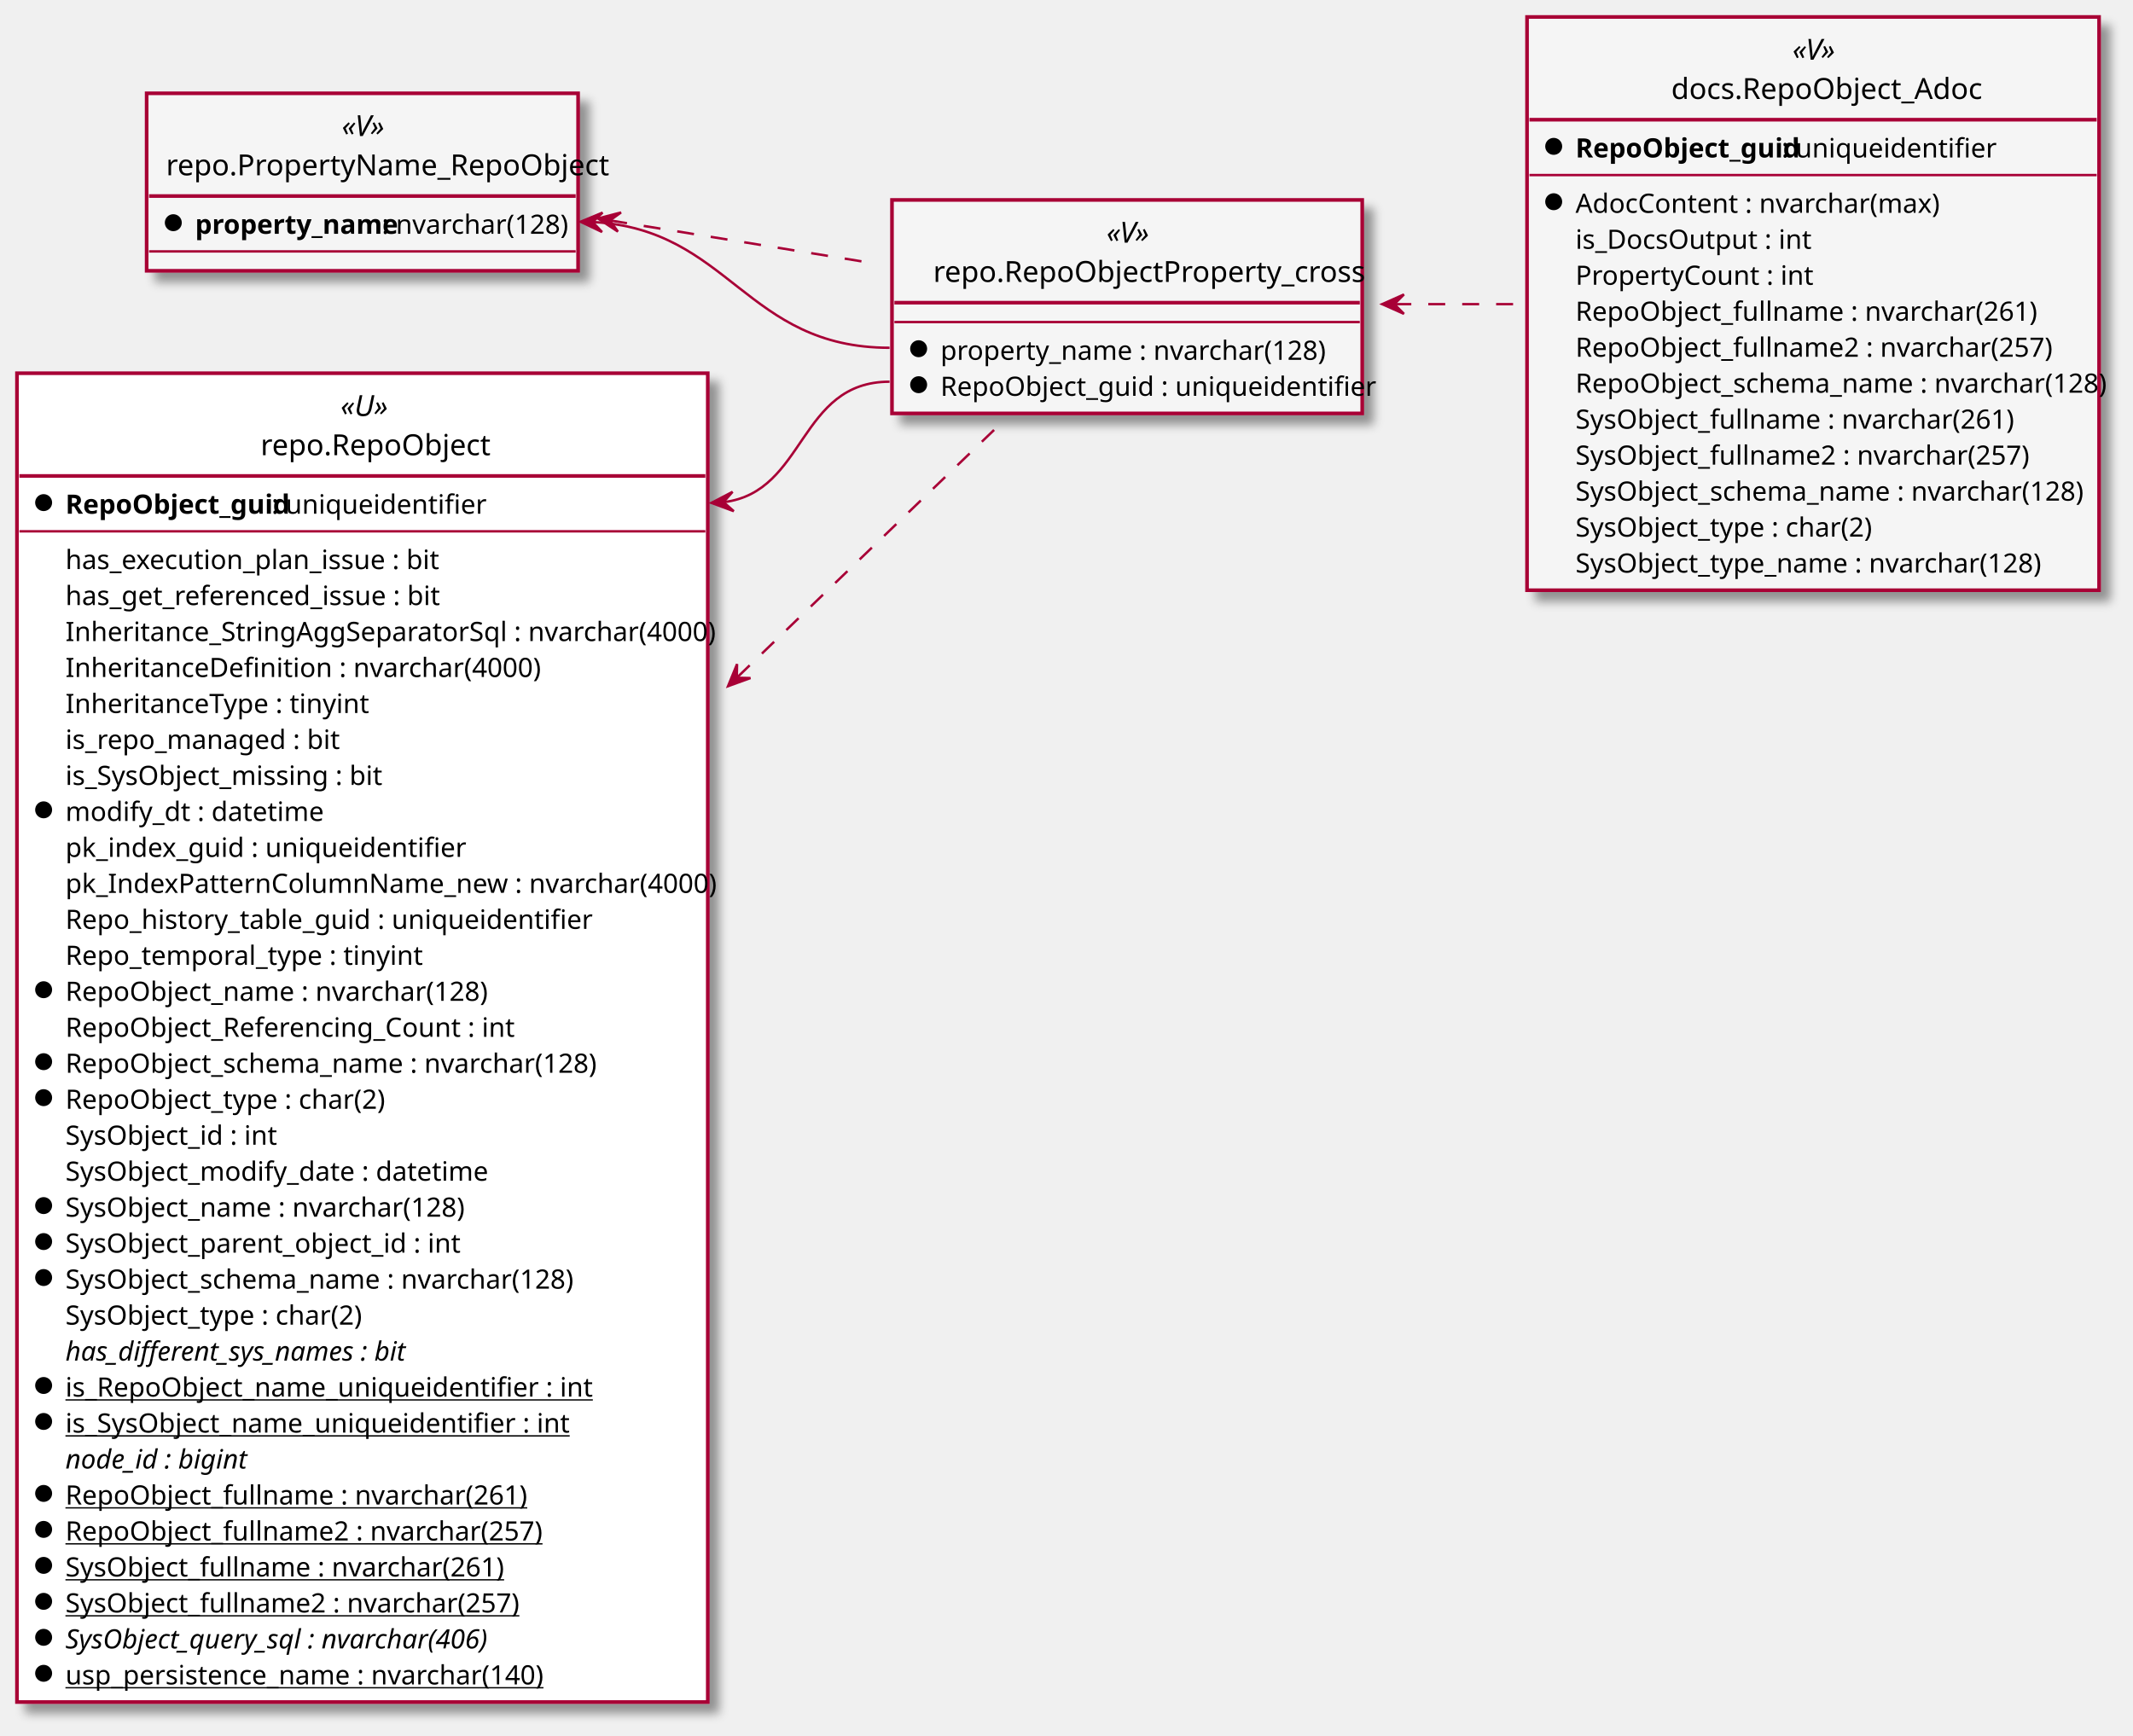
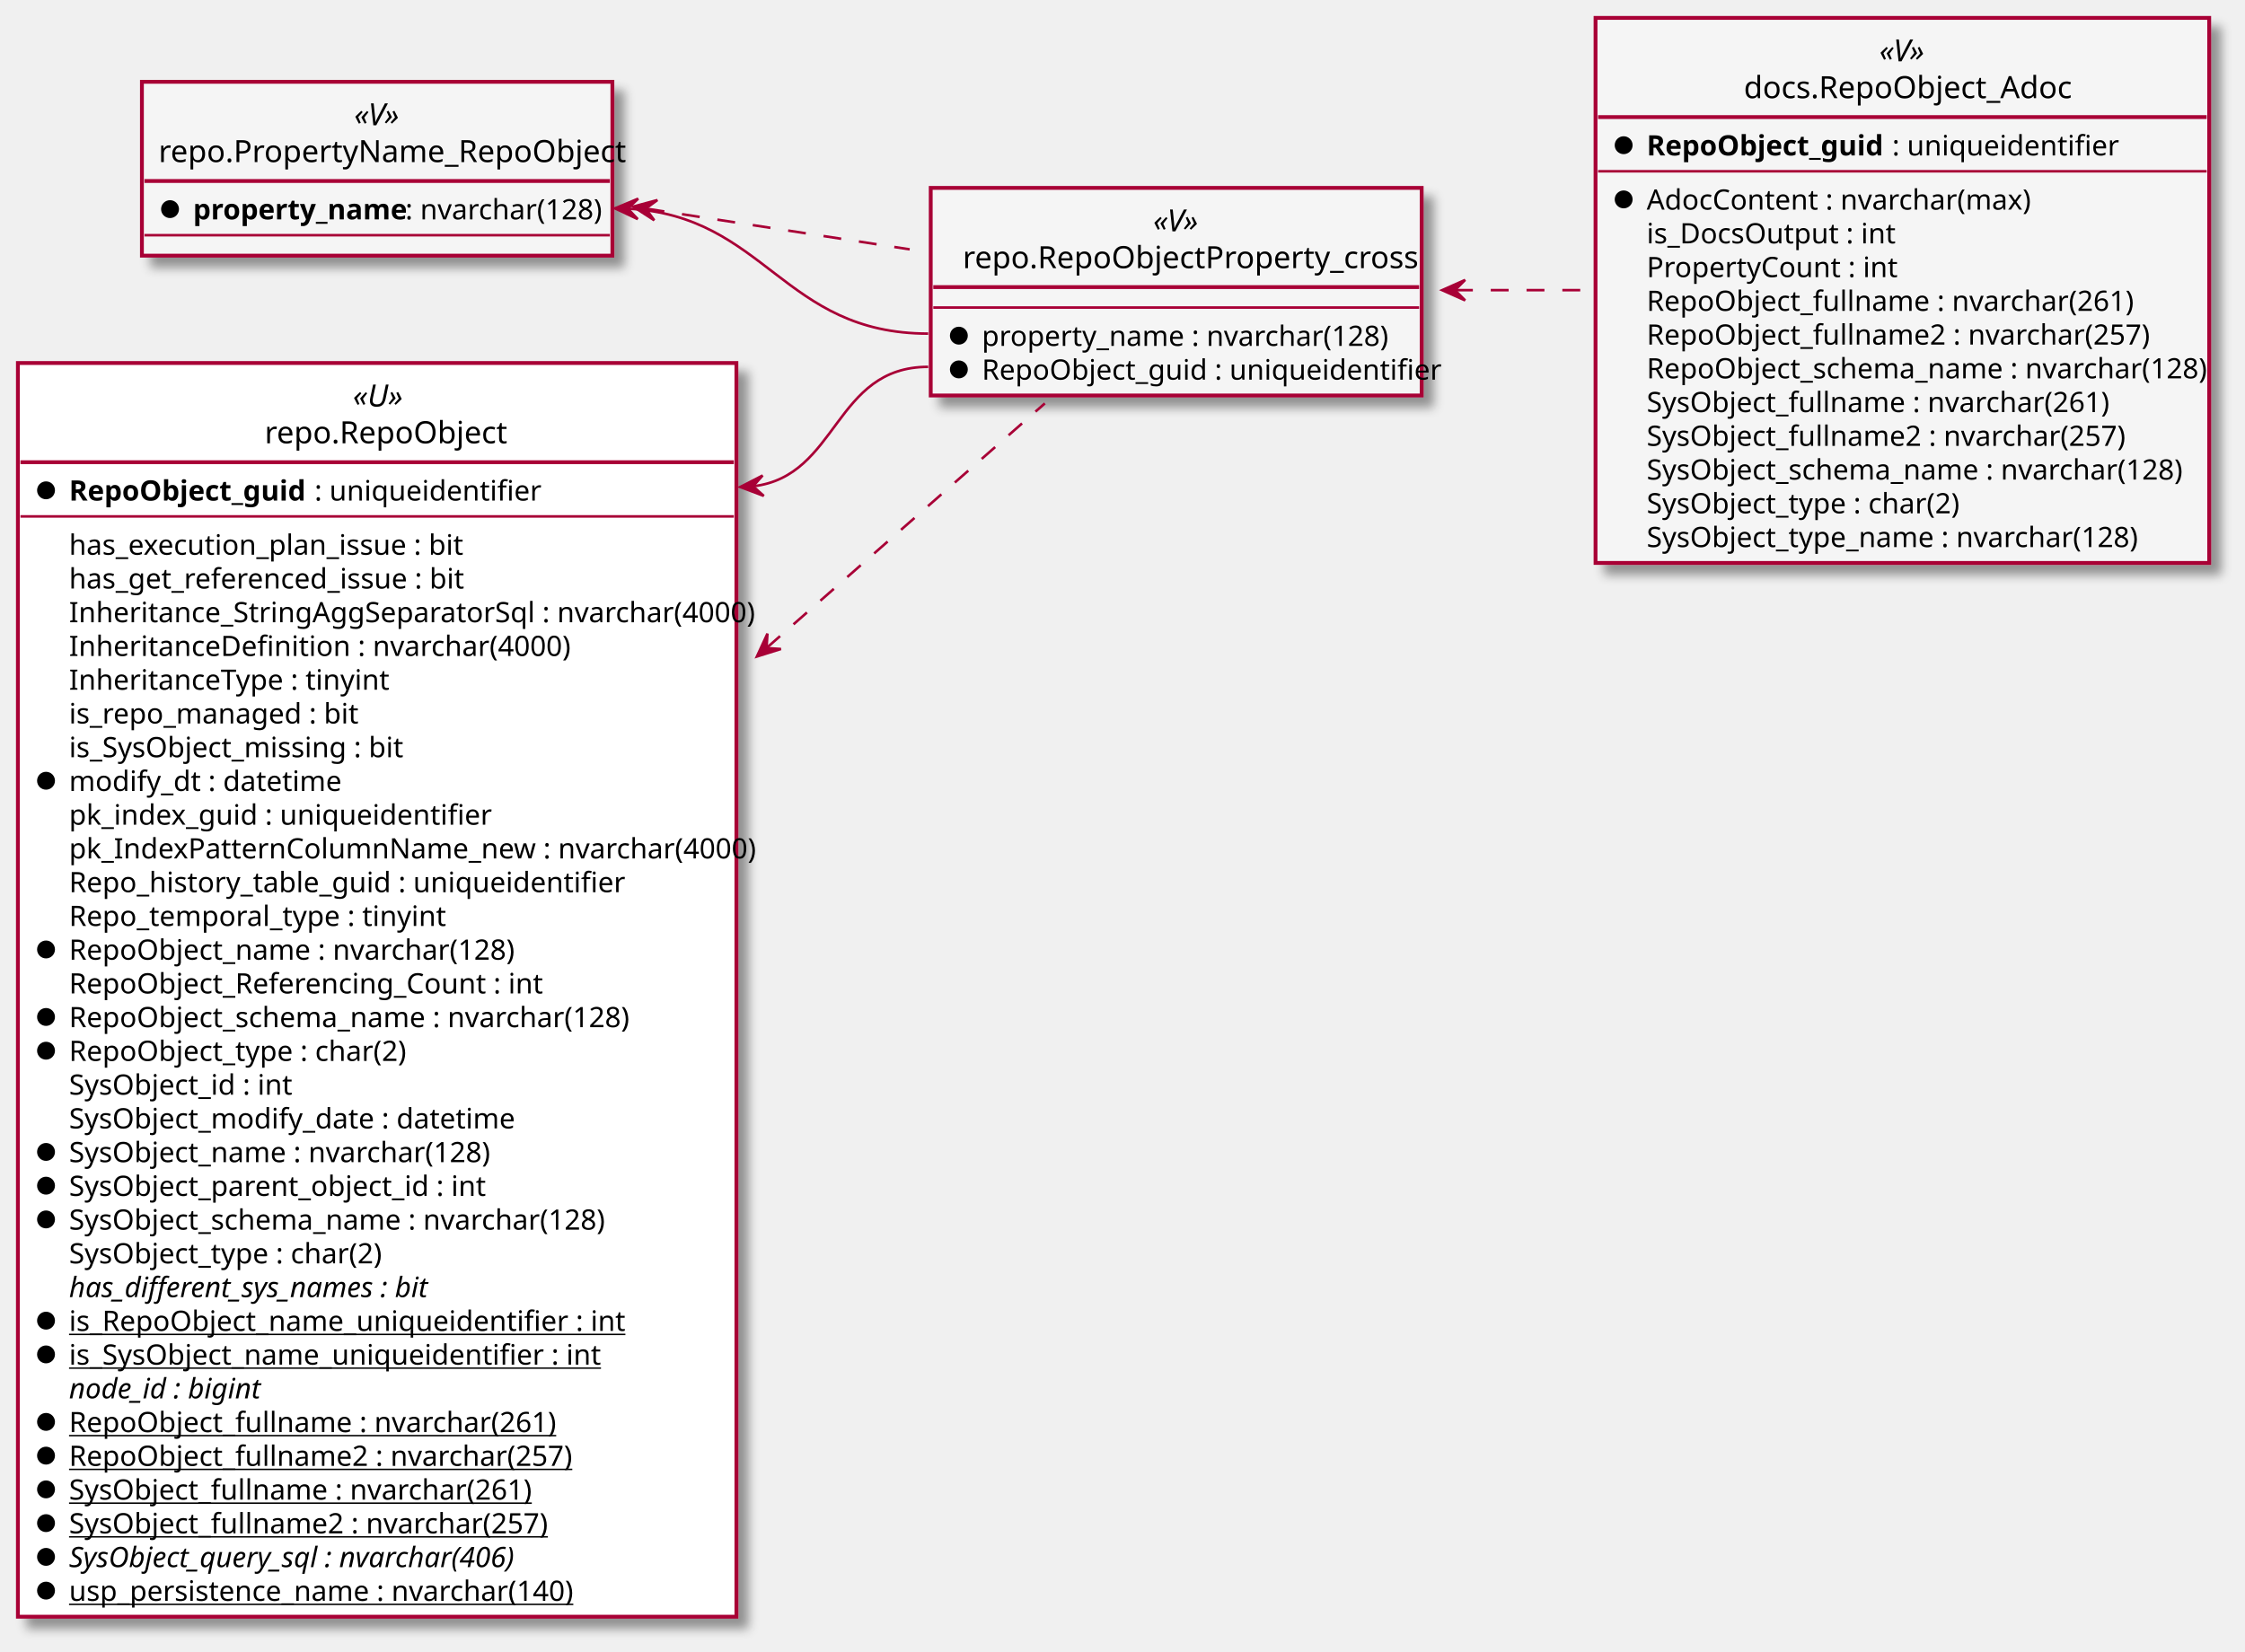
- <svg xmlns="http://www.w3.org/2000/svg" contentScriptType="application/ecmascript" contentStyleType="text/css" height="716px" preserveAspectRatio="none" style="width:880px;height:716px;" version="1.1" viewBox="0 0 880 716" width="880px" zoomAndPan="magnify">
+ <svg xmlns="http://www.w3.org/2000/svg" contentScriptType="application/ecmascript" contentStyleType="text/css" height="646px" preserveAspectRatio="none" style="width:878px;height:646px;" version="1.1" viewBox="0 0 878 646" width="878px" zoomAndPan="magnify">
  <defs>
    <filter height="300%" id="f18o5p7hhx2emr" width="300%" x="-1" y="-1">
      <feGaussianBlur result="blurOut" stdDeviation="2.0" />
      <feColorMatrix in="blurOut" result="blurOut2" type="matrix" values="0 0 0 0 0 0 0 0 0 0 0 0 0 0 0 0 0 0 .4 0" />
      <feOffset dx="4.0" dy="4.0" in="blurOut2" result="blurOut3" />
      <feBlend in="SourceGraphic" in2="blurOut3" mode="normal" />
    </filter>
  </defs>
  <g>
-     <rect codeLine="26" fill="#F5F5F5" filter="url(#f18o5p7hhx2emr)" height="236.539" id="docs.RepoObject_Adoc" style="stroke:#A80036;stroke-width:1.5;" width="236" x="630" y="7" />
-     <text fill="#000000" font-family="sans-serif" font-size="12" font-style="italic" lengthAdjust="spacing" textLength="17" x="739.5" y="24.633">«V»</text>
-     <text fill="#000000" font-family="sans-serif" font-size="12" lengthAdjust="spacing" textLength="117" x="689.5" y="40.828">docs.RepoObject_Adoc</text>
-     <line style="stroke:#A80036;stroke-width:1.5;" x1="631" x2="865" y1="49.391" y2="49.391" />
-     <ellipse cx="641" cy="60.391" fill="#000000" rx="3" ry="3" style="stroke:#000000;stroke-width:1.0;" />
-     <text fill="#000000" font-family="sans-serif" font-size="11" font-weight="bold" lengthAdjust="spacing" textLength="82" x="650" y="64.971">RepoObject_guid</text>
-     <text fill="#000000" font-family="sans-serif" font-size="11" lengthAdjust="spacing" textLength="83" x="735" y="64.971">: uniqueidentifier</text>
-     <line style="stroke:#A80036;stroke-width:1.0;" x1="631" x2="865" y1="72.236" y2="72.236" />
-     <ellipse cx="641" cy="83.236" fill="#000000" rx="3" ry="3" style="stroke:#000000;stroke-width:1.0;" />
-     <text fill="#000000" font-family="sans-serif" font-size="11" lengthAdjust="spacing" textLength="139" x="650" y="87.816">AdocContent : nvarchar(max)</text>
-     <text fill="#000000" font-family="sans-serif" font-size="11" lengthAdjust="spacing" textLength="94" x="650" y="102.662">is_DocsOutput : int</text>
-     <text fill="#000000" font-family="sans-serif" font-size="11" lengthAdjust="spacing" textLength="92" x="650" y="117.508">PropertyCount : int</text>
-     <text fill="#000000" font-family="sans-serif" font-size="11" lengthAdjust="spacing" textLength="181" x="650" y="132.353">RepoObject_fullname : nvarchar(261)</text>
-     <text fill="#000000" font-family="sans-serif" font-size="11" lengthAdjust="spacing" textLength="188" x="650" y="147.199">RepoObject_fullname2 : nvarchar(257)</text>
-     <text fill="#000000" font-family="sans-serif" font-size="11" lengthAdjust="spacing" textLength="210" x="650" y="162.045">RepoObject_schema_name : nvarchar(128)</text>
-     <text fill="#000000" font-family="sans-serif" font-size="11" lengthAdjust="spacing" textLength="174" x="650" y="176.891">SysObject_fullname : nvarchar(261)</text>
-     <text fill="#000000" font-family="sans-serif" font-size="11" lengthAdjust="spacing" textLength="181" x="650" y="191.736">SysObject_fullname2 : nvarchar(257)</text>
-     <text fill="#000000" font-family="sans-serif" font-size="11" lengthAdjust="spacing" textLength="203" x="650" y="206.582">SysObject_schema_name : nvarchar(128)</text>
-     <text fill="#000000" font-family="sans-serif" font-size="11" lengthAdjust="spacing" textLength="118" x="650" y="221.428">SysObject_type : char(2)</text>
-     <text fill="#000000" font-family="sans-serif" font-size="11" lengthAdjust="spacing" textLength="186" x="650" y="236.273">SysObject_type_name : nvarchar(128)</text>
-     <rect codeLine="42" fill="#F5F5F5" filter="url(#f18o5p7hhx2emr)" height="73.236" id="repo.PropertyName_RepoObject" style="stroke:#A80036;stroke-width:1.5;" width="178" x="60.5" y="38.5" />
-     <text fill="#000000" font-family="sans-serif" font-size="12" font-style="italic" lengthAdjust="spacing" textLength="17" x="141" y="56.133">«V»</text>
-     <text fill="#000000" font-family="sans-serif" font-size="12" lengthAdjust="spacing" textLength="162" x="68.5" y="72.328">repo.PropertyName_RepoObject</text>
-     <line style="stroke:#A80036;stroke-width:1.5;" x1="61.5" x2="237.5" y1="80.891" y2="80.891" />
-     <ellipse cx="71.5" cy="91.891" fill="#000000" rx="3" ry="3" style="stroke:#000000;stroke-width:1.0;" />
-     <text fill="#000000" font-family="sans-serif" font-size="11" font-weight="bold" lengthAdjust="spacing" textLength="74" x="80.5" y="96.471">property_name</text>
-     <text fill="#000000" font-family="sans-serif" font-size="11" lengthAdjust="spacing" textLength="75" x="157.5" y="96.471">: nvarchar(128)</text>
-     <line style="stroke:#A80036;stroke-width:1.0;" x1="61.5" x2="237.5" y1="103.736" y2="103.736" />
-     <rect codeLine="47" fill="#FFFFFF" filter="url(#f18o5p7hhx2emr)" height="548.299" id="repo.RepoObject" style="stroke:#A80036;stroke-width:1.5;" width="285" x="7" y="154" />
-     <text fill="#000000" font-family="sans-serif" font-size="12" font-style="italic" lengthAdjust="spacing" textLength="18" x="140.5" y="171.633">«U»</text>
-     <text fill="#000000" font-family="sans-serif" font-size="12" lengthAdjust="spacing" textLength="84" x="107.5" y="187.828">repo.RepoObject</text>
-     <line style="stroke:#A80036;stroke-width:1.5;" x1="8" x2="291" y1="196.391" y2="196.391" />
-     <ellipse cx="18" cy="207.391" fill="#000000" rx="3" ry="3" style="stroke:#000000;stroke-width:1.0;" />
-     <text fill="#000000" font-family="sans-serif" font-size="11" font-weight="bold" lengthAdjust="spacing" textLength="82" x="27" y="211.971">RepoObject_guid</text>
-     <text fill="#000000" font-family="sans-serif" font-size="11" lengthAdjust="spacing" textLength="83" x="112" y="211.971">: uniqueidentifier</text>
-     <line style="stroke:#A80036;stroke-width:1.0;" x1="8" x2="291" y1="219.236" y2="219.236" />
-     <text fill="#000000" font-family="sans-serif" font-size="11" lengthAdjust="spacing" textLength="153" x="27" y="234.816">has_execution_plan_issue : bit</text>
-     <text fill="#000000" font-family="sans-serif" font-size="11" lengthAdjust="spacing" textLength="153" x="27" y="249.662">has_get_referenced_issue : bit</text>
-     <text fill="#000000" font-family="sans-serif" font-size="11" lengthAdjust="spacing" textLength="259" x="27" y="264.508">Inheritance_StringAggSeparatorSql : nvarchar(4000)</text>
-     <text fill="#000000" font-family="sans-serif" font-size="11" lengthAdjust="spacing" textLength="187" x="27" y="279.353">InheritanceDefinition : nvarchar(4000)</text>
-     <text fill="#000000" font-family="sans-serif" font-size="11" lengthAdjust="spacing" textLength="118" x="27" y="294.199">InheritanceType : tinyint</text>
-     <text fill="#000000" font-family="sans-serif" font-size="11" lengthAdjust="spacing" textLength="110" x="27" y="309.045">is_repo_managed : bit</text>
-     <text fill="#000000" font-family="sans-serif" font-size="11" lengthAdjust="spacing" textLength="130" x="27" y="323.891">is_SysObject_missing : bit</text>
-     <ellipse cx="18" cy="334.156" fill="#000000" rx="3" ry="3" style="stroke:#000000;stroke-width:1.0;" />
-     <text fill="#000000" font-family="sans-serif" font-size="11" lengthAdjust="spacing" textLength="101" x="27" y="338.736">modify_dt : datetime</text>
-     <text fill="#000000" font-family="sans-serif" font-size="11" lengthAdjust="spacing" textLength="157" x="27" y="353.582">pk_index_guid : uniqueidentifier</text>
-     <text fill="#000000" font-family="sans-serif" font-size="11" lengthAdjust="spacing" textLength="255" x="27" y="368.428">pk_IndexPatternColumnName_new : nvarchar(4000)</text>
-     <text fill="#000000" font-family="sans-serif" font-size="11" lengthAdjust="spacing" textLength="209" x="27" y="383.273">Repo_history_table_guid : uniqueidentifier</text>
-     <text fill="#000000" font-family="sans-serif" font-size="11" lengthAdjust="spacing" textLength="142" x="27" y="398.119">Repo_temporal_type : tinyint</text>
-     <ellipse cx="18" cy="408.385" fill="#000000" rx="3" ry="3" style="stroke:#000000;stroke-width:1.0;" />
-     <text fill="#000000" font-family="sans-serif" font-size="11" lengthAdjust="spacing" textLength="166" x="27" y="412.965">RepoObject_name : nvarchar(128)</text>
-     <text fill="#000000" font-family="sans-serif" font-size="11" lengthAdjust="spacing" textLength="176" x="27" y="427.81">RepoObject_Referencing_Count : int</text>
-     <ellipse cx="18" cy="438.076" fill="#000000" rx="3" ry="3" style="stroke:#000000;stroke-width:1.0;" />
-     <text fill="#000000" font-family="sans-serif" font-size="11" lengthAdjust="spacing" textLength="210" x="27" y="442.656">RepoObject_schema_name : nvarchar(128)</text>
-     <ellipse cx="18" cy="452.922" fill="#000000" rx="3" ry="3" style="stroke:#000000;stroke-width:1.0;" />
-     <text fill="#000000" font-family="sans-serif" font-size="11" lengthAdjust="spacing" textLength="125" x="27" y="457.502">RepoObject_type : char(2)</text>
-     <text fill="#000000" font-family="sans-serif" font-size="11" lengthAdjust="spacing" textLength="85" x="27" y="472.348">SysObject_id : int</text>
-     <text fill="#000000" font-family="sans-serif" font-size="11" lengthAdjust="spacing" textLength="167" x="27" y="487.193">SysObject_modify_date : datetime</text>
-     <ellipse cx="18" cy="497.459" fill="#000000" rx="3" ry="3" style="stroke:#000000;stroke-width:1.0;" />
-     <text fill="#000000" font-family="sans-serif" font-size="11" lengthAdjust="spacing" textLength="159" x="27" y="502.039">SysObject_name : nvarchar(128)</text>
-     <ellipse cx="18" cy="512.305" fill="#000000" rx="3" ry="3" style="stroke:#000000;stroke-width:1.0;" />
-     <text fill="#000000" font-family="sans-serif" font-size="11" lengthAdjust="spacing" textLength="158" x="27" y="516.885">SysObject_parent_object_id : int</text>
-     <ellipse cx="18" cy="527.15" fill="#000000" rx="3" ry="3" style="stroke:#000000;stroke-width:1.0;" />
-     <text fill="#000000" font-family="sans-serif" font-size="11" lengthAdjust="spacing" textLength="203" x="27" y="531.731">SysObject_schema_name : nvarchar(128)</text>
-     <text fill="#000000" font-family="sans-serif" font-size="11" lengthAdjust="spacing" textLength="118" x="27" y="546.576">SysObject_type : char(2)</text>
-     <text fill="#000000" font-family="sans-serif" font-size="11" font-style="italic" lengthAdjust="spacing" textLength="149" x="27" y="561.422">has_different_sys_names : bit</text>
-     <ellipse cx="18" cy="571.688" fill="#000000" rx="3" ry="3" style="stroke:#000000;stroke-width:1.0;" />
-     <text fill="#000000" font-family="sans-serif" font-size="11" lengthAdjust="spacing" text-decoration="underline" textLength="208" x="27" y="576.268">is_RepoObject_name_uniqueidentifier : int</text>
-     <ellipse cx="18" cy="586.533" fill="#000000" rx="3" ry="3" style="stroke:#000000;stroke-width:1.0;" />
-     <text fill="#000000" font-family="sans-serif" font-size="11" lengthAdjust="spacing" text-decoration="underline" textLength="201" x="27" y="591.113">is_SysObject_name_uniqueidentifier : int</text>
-     <text fill="#000000" font-family="sans-serif" font-size="11" font-style="italic" lengthAdjust="spacing" textLength="76" x="27" y="605.959">node_id : bigint</text>
-     <ellipse cx="18" cy="616.225" fill="#000000" rx="3" ry="3" style="stroke:#000000;stroke-width:1.0;" />
-     <text fill="#000000" font-family="sans-serif" font-size="11" lengthAdjust="spacing" text-decoration="underline" textLength="181" x="27" y="620.805">RepoObject_fullname : nvarchar(261)</text>
-     <ellipse cx="18" cy="631.07" fill="#000000" rx="3" ry="3" style="stroke:#000000;stroke-width:1.0;" />
-     <text fill="#000000" font-family="sans-serif" font-size="11" lengthAdjust="spacing" text-decoration="underline" textLength="188" x="27" y="635.65">RepoObject_fullname2 : nvarchar(257)</text>
-     <ellipse cx="18" cy="645.916" fill="#000000" rx="3" ry="3" style="stroke:#000000;stroke-width:1.0;" />
-     <text fill="#000000" font-family="sans-serif" font-size="11" lengthAdjust="spacing" text-decoration="underline" textLength="174" x="27" y="650.496">SysObject_fullname : nvarchar(261)</text>
-     <ellipse cx="18" cy="660.762" fill="#000000" rx="3" ry="3" style="stroke:#000000;stroke-width:1.0;" />
-     <text fill="#000000" font-family="sans-serif" font-size="11" lengthAdjust="spacing" text-decoration="underline" textLength="181" x="27" y="665.342">SysObject_fullname2 : nvarchar(257)</text>
-     <ellipse cx="18" cy="675.607" fill="#000000" rx="3" ry="3" style="stroke:#000000;stroke-width:1.0;" />
-     <text fill="#000000" font-family="sans-serif" font-size="11" font-style="italic" lengthAdjust="spacing" textLength="180" x="27" y="680.188">SysObject_query_sql : nvarchar(406)</text>
-     <ellipse cx="18" cy="690.453" fill="#000000" rx="3" ry="3" style="stroke:#000000;stroke-width:1.0;" />
-     <text fill="#000000" font-family="sans-serif" font-size="11" lengthAdjust="spacing" text-decoration="underline" textLength="193" x="27" y="695.033">usp_persistence_name : nvarchar(140)</text>
-     <rect codeLine="84" fill="#F5F5F5" filter="url(#f18o5p7hhx2emr)" height="88.082" id="repo.RepoObjectProperty_cross" style="stroke:#A80036;stroke-width:1.5;" width="194" x="368" y="82.5" />
-     <text fill="#000000" font-family="sans-serif" font-size="12" font-style="italic" lengthAdjust="spacing" textLength="17" x="456.5" y="100.133">«V»</text>
-     <text fill="#000000" font-family="sans-serif" font-size="12" lengthAdjust="spacing" textLength="160" x="385" y="116.328">repo.RepoObjectProperty_cross</text>
-     <line style="stroke:#A80036;stroke-width:1.5;" x1="369" x2="561" y1="124.891" y2="124.891" />
-     <line style="stroke:#A80036;stroke-width:1.0;" x1="369" x2="561" y1="132.891" y2="132.891" />
-     <ellipse cx="379" cy="143.891" fill="#000000" rx="3" ry="3" style="stroke:#000000;stroke-width:1.0;" />
-     <text fill="#000000" font-family="sans-serif" font-size="11" lengthAdjust="spacing" textLength="152" x="388" y="148.471">property_name : nvarchar(128)</text>
-     <ellipse cx="379" cy="158.736" fill="#000000" rx="3" ry="3" style="stroke:#000000;stroke-width:1.0;" />
-     <text fill="#000000" font-family="sans-serif" font-size="11" lengthAdjust="spacing" textLength="168" x="388" y="163.316">RepoObject_guid : uniqueidentifier</text>
-     <path codeLine="90" d="M251.76,90.97 C286.32,96.6 325.02,102.89 359.81,108.55 " fill="none" id="repo.PropertyName_RepoObject-backto-repo.RepoObjectProperty_cross" style="stroke:#A80036;stroke-width:1.0;stroke-dasharray:7.0,7.0;" />
-     <polygon fill="#A80036" points="246.69,90.15,254.92,95.56,251.624,90.963,256.221,87.666,246.69,90.15" style="stroke:#A80036;stroke-width:1.0;" />
-     <path codeLine="93" d="M244.74,91.63 C301.05,94.5 307.59,143.5 367,143.5 " fill="none" id="repo.PropertyName_RepoObject-backto-repo.RepoObjectProperty_cross-1" style="stroke:#A80036;stroke-width:1.0;" />
-     <polygon fill="#A80036" points="239.5,91.5,248.394,95.731,244.498,91.629,248.6,87.733,239.5,91.5" style="stroke:#A80036;stroke-width:1.0;" />
-     <path codeLine="91" d="M304.25,279.39 C344.38,240.73 384.78,201.81 414.91,172.79 " fill="none" id="repo.RepoObject-backto-repo.RepoObjectProperty_cross" style="stroke:#A80036;stroke-width:1.0;stroke-dasharray:7.0,7.0;" />
-     <polygon fill="#A80036" points="300.36,283.13,309.622,279.781,303.966,279.666,304.08,274.011,300.36,283.13" style="stroke:#A80036;stroke-width:1.0;" />
-     <path codeLine="94" d="M298.77,207.18 C332.59,202.92 329.34,157.5 367,157.5 " fill="none" id="repo.RepoObject-backto-repo.RepoObjectProperty_cross-1" style="stroke:#A80036;stroke-width:1.0;" />
-     <polygon fill="#A80036" points="293.5,207.5,302.734,210.926,298.49,207.185,302.231,202.942,293.5,207.5" style="stroke:#A80036;stroke-width:1.0;" />
-     <path codeLine="92" d="M575.25,125.5 C593.1,125.5 611.65,125.5 629.68,125.5 " fill="none" id="repo.RepoObjectProperty_cross-backto-docs.RepoObject_Adoc" style="stroke:#A80036;stroke-width:1.0;stroke-dasharray:7.0,7.0;" />
-     <polygon fill="#A80036" points="570.23,125.5,579.23,129.5,575.23,125.5,579.23,121.5,570.23,125.5" style="stroke:#A80036;stroke-width:1.0;" />
+     <rect codeLine="26" fill="#F5F5F5" filter="url(#f18o5p7hhx2emr)" height="213.199" id="docs.RepoObject_Adoc" style="stroke:#A80036;stroke-width:1.5;" width="240" x="624" y="7" />
+     <text fill="#000000" font-family="sans-serif" font-size="12" font-style="italic" lengthAdjust="spacing" textLength="18" x="735" y="24">«V»</text>
+     <text fill="#000000" font-family="sans-serif" font-size="12" lengthAdjust="spacing" textLength="124" x="682" y="38.4">docs.RepoObject_Adoc</text>
+     <line style="stroke:#A80036;stroke-width:1.5;" x1="625" x2="863" y1="45.8" y2="45.8" />
+     <ellipse cx="635" cy="56.8" fill="#000000" rx="3" ry="3" style="stroke:#000000;stroke-width:1.0;" />
+     <text fill="#000000" font-family="sans-serif" font-size="11" font-weight="bold" lengthAdjust="spacing" textLength="93" x="644" y="60.8">RepoObject_guid</text>
+     <text fill="#000000" font-family="sans-serif" font-size="11" lengthAdjust="spacing" textLength="78" x="740" y="60.8">: uniqueidentifier</text>
+     <line style="stroke:#A80036;stroke-width:1.0;" x1="625" x2="863" y1="67" y2="67" />
+     <ellipse cx="635" cy="78" fill="#000000" rx="3" ry="3" style="stroke:#000000;stroke-width:1.0;" />
+     <text fill="#000000" font-family="sans-serif" font-size="11" lengthAdjust="spacing" textLength="143" x="644" y="82">AdocContent : nvarchar(max)</text>
+     <text fill="#000000" font-family="sans-serif" font-size="11" lengthAdjust="spacing" textLength="91" x="644" y="95.2">is_DocsOutput : int</text>
+     <text fill="#000000" font-family="sans-serif" font-size="11" lengthAdjust="spacing" textLength="90" x="644" y="108.4">PropertyCount : int</text>
+     <text fill="#000000" font-family="sans-serif" font-size="11" lengthAdjust="spacing" textLength="183" x="644" y="121.6">RepoObject_fullname : nvarchar(261)</text>
+     <text fill="#000000" font-family="sans-serif" font-size="11" lengthAdjust="spacing" textLength="189" x="644" y="134.8">RepoObject_fullname2 : nvarchar(257)</text>
+     <text fill="#000000" font-family="sans-serif" font-size="11" lengthAdjust="spacing" textLength="214" x="644" y="148">RepoObject_schema_name : nvarchar(128)</text>
+     <text fill="#000000" font-family="sans-serif" font-size="11" lengthAdjust="spacing" textLength="174" x="644" y="161.199">SysObject_fullname : nvarchar(261)</text>
+     <text fill="#000000" font-family="sans-serif" font-size="11" lengthAdjust="spacing" textLength="180" x="644" y="174.399">SysObject_fullname2 : nvarchar(257)</text>
+     <text fill="#000000" font-family="sans-serif" font-size="11" lengthAdjust="spacing" textLength="205" x="644" y="187.599">SysObject_schema_name : nvarchar(128)</text>
+     <text fill="#000000" font-family="sans-serif" font-size="11" lengthAdjust="spacing" textLength="121" x="644" y="200.799">SysObject_type : char(2)</text>
+     <text fill="#000000" font-family="sans-serif" font-size="11" lengthAdjust="spacing" textLength="187" x="644" y="213.999">SysObject_type_name : nvarchar(128)</text>
+     <rect codeLine="42" fill="#F5F5F5" filter="url(#f18o5p7hhx2emr)" height="68" id="repo.PropertyName_RepoObject" style="stroke:#A80036;stroke-width:1.5;" width="184" x="55.5" y="32" />
+     <text fill="#000000" font-family="sans-serif" font-size="12" font-style="italic" lengthAdjust="spacing" textLength="18" x="138.5" y="49">«V»</text>
+     <text fill="#000000" font-family="sans-serif" font-size="12" lengthAdjust="spacing" textLength="171" x="62" y="63.4">repo.PropertyName_RepoObject</text>
+     <line style="stroke:#A80036;stroke-width:1.5;" x1="56.5" x2="238.5" y1="70.8" y2="70.8" />
+     <ellipse cx="66.5" cy="81.8" fill="#000000" rx="3" ry="3" style="stroke:#000000;stroke-width:1.0;" />
+     <text fill="#000000" font-family="sans-serif" font-size="11" font-weight="bold" lengthAdjust="spacing" textLength="80" x="75.5" y="85.8">property_name</text>
+     <text fill="#000000" font-family="sans-serif" font-size="11" lengthAdjust="spacing" textLength="75" x="158.5" y="85.8">: nvarchar(128)</text>
+     <line style="stroke:#A80036;stroke-width:1.0;" x1="56.5" x2="238.5" y1="92" y2="92" />
+     <rect codeLine="47" fill="#FFFFFF" filter="url(#f18o5p7hhx2emr)" height="490.397" id="repo.RepoObject" style="stroke:#A80036;stroke-width:1.5;" width="281" x="7" y="142" />
+     <text fill="#000000" font-family="sans-serif" font-size="12" font-style="italic" lengthAdjust="spacing" textLength="19" x="138" y="159">«U»</text>
+     <text fill="#000000" font-family="sans-serif" font-size="12" lengthAdjust="spacing" textLength="88" x="103.5" y="173.4">repo.RepoObject</text>
+     <line style="stroke:#A80036;stroke-width:1.5;" x1="8" x2="287" y1="180.8" y2="180.8" />
+     <ellipse cx="18" cy="191.8" fill="#000000" rx="3" ry="3" style="stroke:#000000;stroke-width:1.0;" />
+     <text fill="#000000" font-family="sans-serif" font-size="11" font-weight="bold" lengthAdjust="spacing" textLength="93" x="27" y="195.8">RepoObject_guid</text>
+     <text fill="#000000" font-family="sans-serif" font-size="11" lengthAdjust="spacing" textLength="78" x="123" y="195.8">: uniqueidentifier</text>
+     <line style="stroke:#A80036;stroke-width:1.0;" x1="8" x2="287" y1="202" y2="202" />
+     <text fill="#000000" font-family="sans-serif" font-size="11" lengthAdjust="spacing" textLength="145" x="27" y="217">has_execution_plan_issue : bit</text>
+     <text fill="#000000" font-family="sans-serif" font-size="11" lengthAdjust="spacing" textLength="147" x="27" y="230.2">has_get_referenced_issue : bit</text>
+     <text fill="#000000" font-family="sans-serif" font-size="11" lengthAdjust="spacing" textLength="254" x="27" y="243.4">Inheritance_StringAggSeparatorSql : nvarchar(4000)</text>
+     <text fill="#000000" font-family="sans-serif" font-size="11" lengthAdjust="spacing" textLength="182" x="27" y="256.6">InheritanceDefinition : nvarchar(4000)</text>
+     <text fill="#000000" font-family="sans-serif" font-size="11" lengthAdjust="spacing" textLength="114" x="27" y="269.8">InheritanceType : tinyint</text>
+     <text fill="#000000" font-family="sans-serif" font-size="11" lengthAdjust="spacing" textLength="106" x="27" y="283">is_repo_managed : bit</text>
+     <text fill="#000000" font-family="sans-serif" font-size="11" lengthAdjust="spacing" textLength="124" x="27" y="296.199">is_SysObject_missing : bit</text>
+     <ellipse cx="18" cy="305.399" fill="#000000" rx="3" ry="3" style="stroke:#000000;stroke-width:1.0;" />
+     <text fill="#000000" font-family="sans-serif" font-size="11" lengthAdjust="spacing" textLength="96" x="27" y="309.399">modify_dt : datetime</text>
+     <text fill="#000000" font-family="sans-serif" font-size="11" lengthAdjust="spacing" textLength="150" x="27" y="322.599">pk_index_guid : uniqueidentifier</text>
+     <text fill="#000000" font-family="sans-serif" font-size="11" lengthAdjust="spacing" textLength="255" x="27" y="335.799">pk_IndexPatternColumnName_new : nvarchar(4000)</text>
+     <text fill="#000000" font-family="sans-serif" font-size="11" lengthAdjust="spacing" textLength="199" x="27" y="348.999">Repo_history_table_guid : uniqueidentifier</text>
+     <text fill="#000000" font-family="sans-serif" font-size="11" lengthAdjust="spacing" textLength="136" x="27" y="362.199">Repo_temporal_type : tinyint</text>
+     <ellipse cx="18" cy="371.399" fill="#000000" rx="3" ry="3" style="stroke:#000000;stroke-width:1.0;" />
+     <text fill="#000000" font-family="sans-serif" font-size="11" lengthAdjust="spacing" textLength="170" x="27" y="375.399">RepoObject_name : nvarchar(128)</text>
+     <text fill="#000000" font-family="sans-serif" font-size="11" lengthAdjust="spacing" textLength="179" x="27" y="388.599">RepoObject_Referencing_Count : int</text>
+     <ellipse cx="18" cy="397.799" fill="#000000" rx="3" ry="3" style="stroke:#000000;stroke-width:1.0;" />
+     <text fill="#000000" font-family="sans-serif" font-size="11" lengthAdjust="spacing" textLength="214" x="27" y="401.799">RepoObject_schema_name : nvarchar(128)</text>
+     <ellipse cx="18" cy="410.999" fill="#000000" rx="3" ry="3" style="stroke:#000000;stroke-width:1.0;" />
+     <text fill="#000000" font-family="sans-serif" font-size="11" lengthAdjust="spacing" textLength="130" x="27" y="414.998">RepoObject_type : char(2)</text>
+     <text fill="#000000" font-family="sans-serif" font-size="11" lengthAdjust="spacing" textLength="84" x="27" y="428.198">SysObject_id : int</text>
+     <text fill="#000000" font-family="sans-serif" font-size="11" lengthAdjust="spacing" textLength="164" x="27" y="441.398">SysObject_modify_date : datetime</text>
+     <ellipse cx="18" cy="450.598" fill="#000000" rx="3" ry="3" style="stroke:#000000;stroke-width:1.0;" />
+     <text fill="#000000" font-family="sans-serif" font-size="11" lengthAdjust="spacing" textLength="161" x="27" y="454.598">SysObject_name : nvarchar(128)</text>
+     <ellipse cx="18" cy="463.798" fill="#000000" rx="3" ry="3" style="stroke:#000000;stroke-width:1.0;" />
+     <text fill="#000000" font-family="sans-serif" font-size="11" lengthAdjust="spacing" textLength="157" x="27" y="467.798">SysObject_parent_object_id : int</text>
+     <ellipse cx="18" cy="476.998" fill="#000000" rx="3" ry="3" style="stroke:#000000;stroke-width:1.0;" />
+     <text fill="#000000" font-family="sans-serif" font-size="11" lengthAdjust="spacing" textLength="205" x="27" y="480.998">SysObject_schema_name : nvarchar(128)</text>
+     <text fill="#000000" font-family="sans-serif" font-size="11" lengthAdjust="spacing" textLength="121" x="27" y="494.198">SysObject_type : char(2)</text>
+     <text fill="#000000" font-family="sans-serif" font-size="11" font-style="italic" lengthAdjust="spacing" textLength="145" x="27" y="507.398">has_different_sys_names : bit</text>
+     <ellipse cx="18" cy="516.598" fill="#000000" rx="3" ry="3" style="stroke:#000000;stroke-width:1.0;" />
+     <text fill="#000000" font-family="sans-serif" font-size="11" lengthAdjust="spacing" text-decoration="underline" textLength="203" x="27" y="520.598">is_RepoObject_name_uniqueidentifier : int</text>
+     <ellipse cx="18" cy="529.798" fill="#000000" rx="3" ry="3" style="stroke:#000000;stroke-width:1.0;" />
+     <text fill="#000000" font-family="sans-serif" font-size="11" lengthAdjust="spacing" text-decoration="underline" textLength="194" x="27" y="533.798">is_SysObject_name_uniqueidentifier : int</text>
+     <text fill="#000000" font-family="sans-serif" font-size="11" font-style="italic" lengthAdjust="spacing" textLength="72" x="27" y="546.998">node_id : bigint</text>
+     <ellipse cx="18" cy="556.197" fill="#000000" rx="3" ry="3" style="stroke:#000000;stroke-width:1.0;" />
+     <text fill="#000000" font-family="sans-serif" font-size="11" lengthAdjust="spacing" text-decoration="underline" textLength="183" x="27" y="560.197">RepoObject_fullname : nvarchar(261)</text>
+     <ellipse cx="18" cy="569.397" fill="#000000" rx="3" ry="3" style="stroke:#000000;stroke-width:1.0;" />
+     <text fill="#000000" font-family="sans-serif" font-size="11" lengthAdjust="spacing" text-decoration="underline" textLength="189" x="27" y="573.397">RepoObject_fullname2 : nvarchar(257)</text>
+     <ellipse cx="18" cy="582.597" fill="#000000" rx="3" ry="3" style="stroke:#000000;stroke-width:1.0;" />
+     <text fill="#000000" font-family="sans-serif" font-size="11" lengthAdjust="spacing" text-decoration="underline" textLength="174" x="27" y="586.597">SysObject_fullname : nvarchar(261)</text>
+     <ellipse cx="18" cy="595.797" fill="#000000" rx="3" ry="3" style="stroke:#000000;stroke-width:1.0;" />
+     <text fill="#000000" font-family="sans-serif" font-size="11" lengthAdjust="spacing" text-decoration="underline" textLength="180" x="27" y="599.797">SysObject_fullname2 : nvarchar(257)</text>
+     <ellipse cx="18" cy="608.997" fill="#000000" rx="3" ry="3" style="stroke:#000000;stroke-width:1.0;" />
+     <text fill="#000000" font-family="sans-serif" font-size="11" font-style="italic" lengthAdjust="spacing" textLength="181" x="27" y="612.997">SysObject_query_sql : nvarchar(406)</text>
+     <ellipse cx="18" cy="622.197" fill="#000000" rx="3" ry="3" style="stroke:#000000;stroke-width:1.0;" />
+     <text fill="#000000" font-family="sans-serif" font-size="11" lengthAdjust="spacing" text-decoration="underline" textLength="189" x="27" y="626.197">usp_persistence_name : nvarchar(140)</text>
+     <rect codeLine="84" fill="#F5F5F5" filter="url(#f18o5p7hhx2emr)" height="81.2" id="repo.RepoObjectProperty_cross" style="stroke:#A80036;stroke-width:1.5;" width="192" x="364" y="73.5" />
+     <text fill="#000000" font-family="sans-serif" font-size="12" font-style="italic" lengthAdjust="spacing" textLength="18" x="451" y="90.5">«V»</text>
+     <text fill="#000000" font-family="sans-serif" font-size="12" lengthAdjust="spacing" textLength="167" x="376.5" y="104.9">repo.RepoObjectProperty_cross</text>
+     <line style="stroke:#A80036;stroke-width:1.5;" x1="365" x2="555" y1="112.3" y2="112.3" />
+     <line style="stroke:#A80036;stroke-width:1.0;" x1="365" x2="555" y1="120.3" y2="120.3" />
+     <ellipse cx="375" cy="131.3" fill="#000000" rx="3" ry="3" style="stroke:#000000;stroke-width:1.0;" />
+     <text fill="#000000" font-family="sans-serif" font-size="11" lengthAdjust="spacing" textLength="151" x="384" y="135.3">property_name : nvarchar(128)</text>
+     <ellipse cx="375" cy="144.5" fill="#000000" rx="3" ry="3" style="stroke:#000000;stroke-width:1.0;" />
+     <text fill="#000000" font-family="sans-serif" font-size="11" lengthAdjust="spacing" textLength="166" x="384" y="148.5">RepoObject_guid : uniqueidentifier</text>
+     <path codeLine="90" d="M252.89,81.64 C286.05,86.76 322.69,92.43 355.77,97.54 " fill="none" id="repo.PropertyName_RepoObject-backto-repo.RepoObjectProperty_cross" style="stroke:#A80036;stroke-width:1.0;stroke-dasharray:7.0,7.0;" />
+     <polygon fill="#A80036" points="247.6,80.82,255.875,86.16,252.54,81.591,257.109,78.256,247.6,80.82" style="stroke:#A80036;stroke-width:1.0;" />
+     <path codeLine="93" d="M245.52,81.62 C299.49,84.33 306.08,130.5 363,130.5 " fill="none" id="repo.PropertyName_RepoObject-backto-repo.RepoObjectProperty_cross-1" style="stroke:#A80036;stroke-width:1.0;" />
+     <polygon fill="#A80036" points="240.5,81.5,249.406,85.705,245.499,81.614,249.589,77.707,240.5,81.5" style="stroke:#A80036;stroke-width:1.0;" />
+     <path codeLine="91" d="M299.82,253.45 C339.11,218.91 378.74,184.07 408.63,157.79 " fill="none" id="repo.RepoObject-backto-repo.RepoObjectProperty_cross" style="stroke:#A80036;stroke-width:1.0;stroke-dasharray:7.0,7.0;" />
+     <polygon fill="#A80036" points="296.02,256.8,305.422,253.866,299.777,253.5,300.142,247.855,296.02,256.8" style="stroke:#A80036;stroke-width:1.0;" />
+     <path codeLine="94" d="M294.68,190.2 C327.99,186.2 326.04,143.5 363,143.5 " fill="none" id="repo.RepoObject-backto-repo.RepoObjectProperty_cross-1" style="stroke:#A80036;stroke-width:1.0;" />
+     <polygon fill="#A80036" points="289.5,190.5,298.714,193.98,294.492,190.215,298.257,185.993,289.5,190.5" style="stroke:#A80036;stroke-width:1.0;" />
+     <path codeLine="92" d="M569.02,113.5 C586.86,113.5 605.44,113.5 623.55,113.5 " fill="none" id="repo.RepoObjectProperty_cross-backto-docs.RepoObject_Adoc" style="stroke:#A80036;stroke-width:1.0;stroke-dasharray:7.0,7.0;" />
+     <polygon fill="#A80036" points="564.01,113.5,573.01,117.5,569.01,113.5,573.01,109.5,564.01,113.5" style="stroke:#A80036;stroke-width:1.0;" />
  </g>
</svg>
